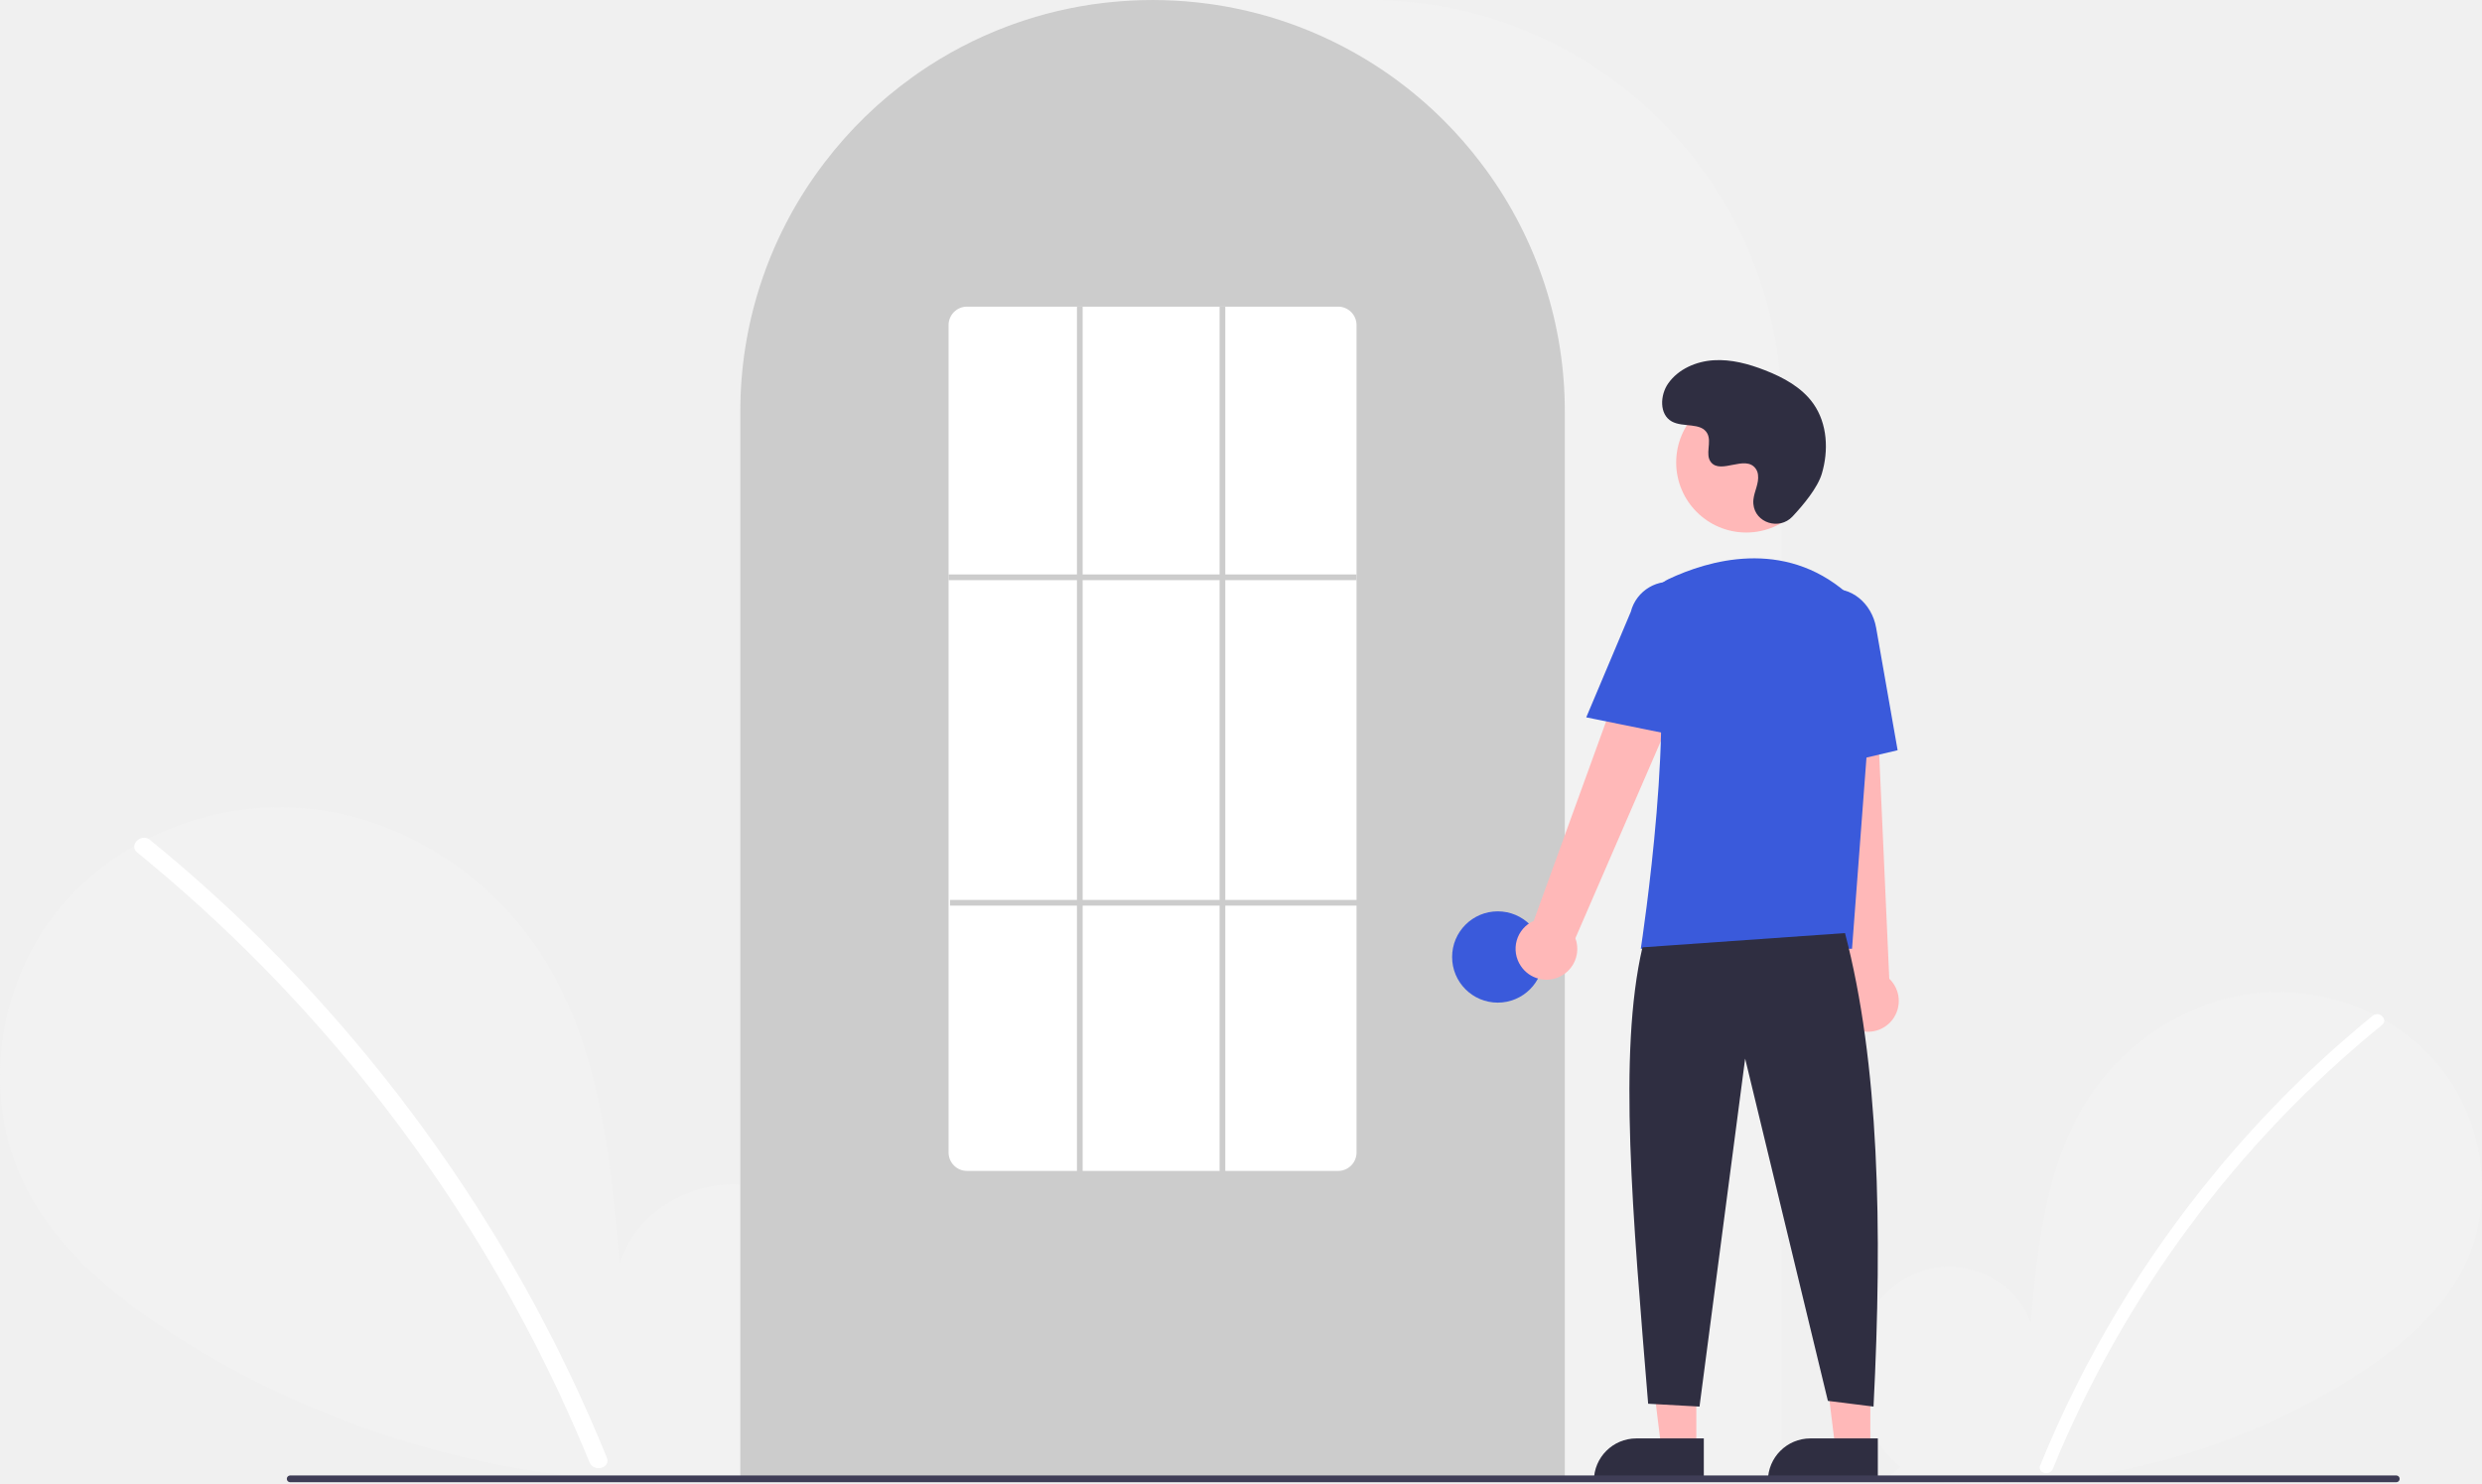
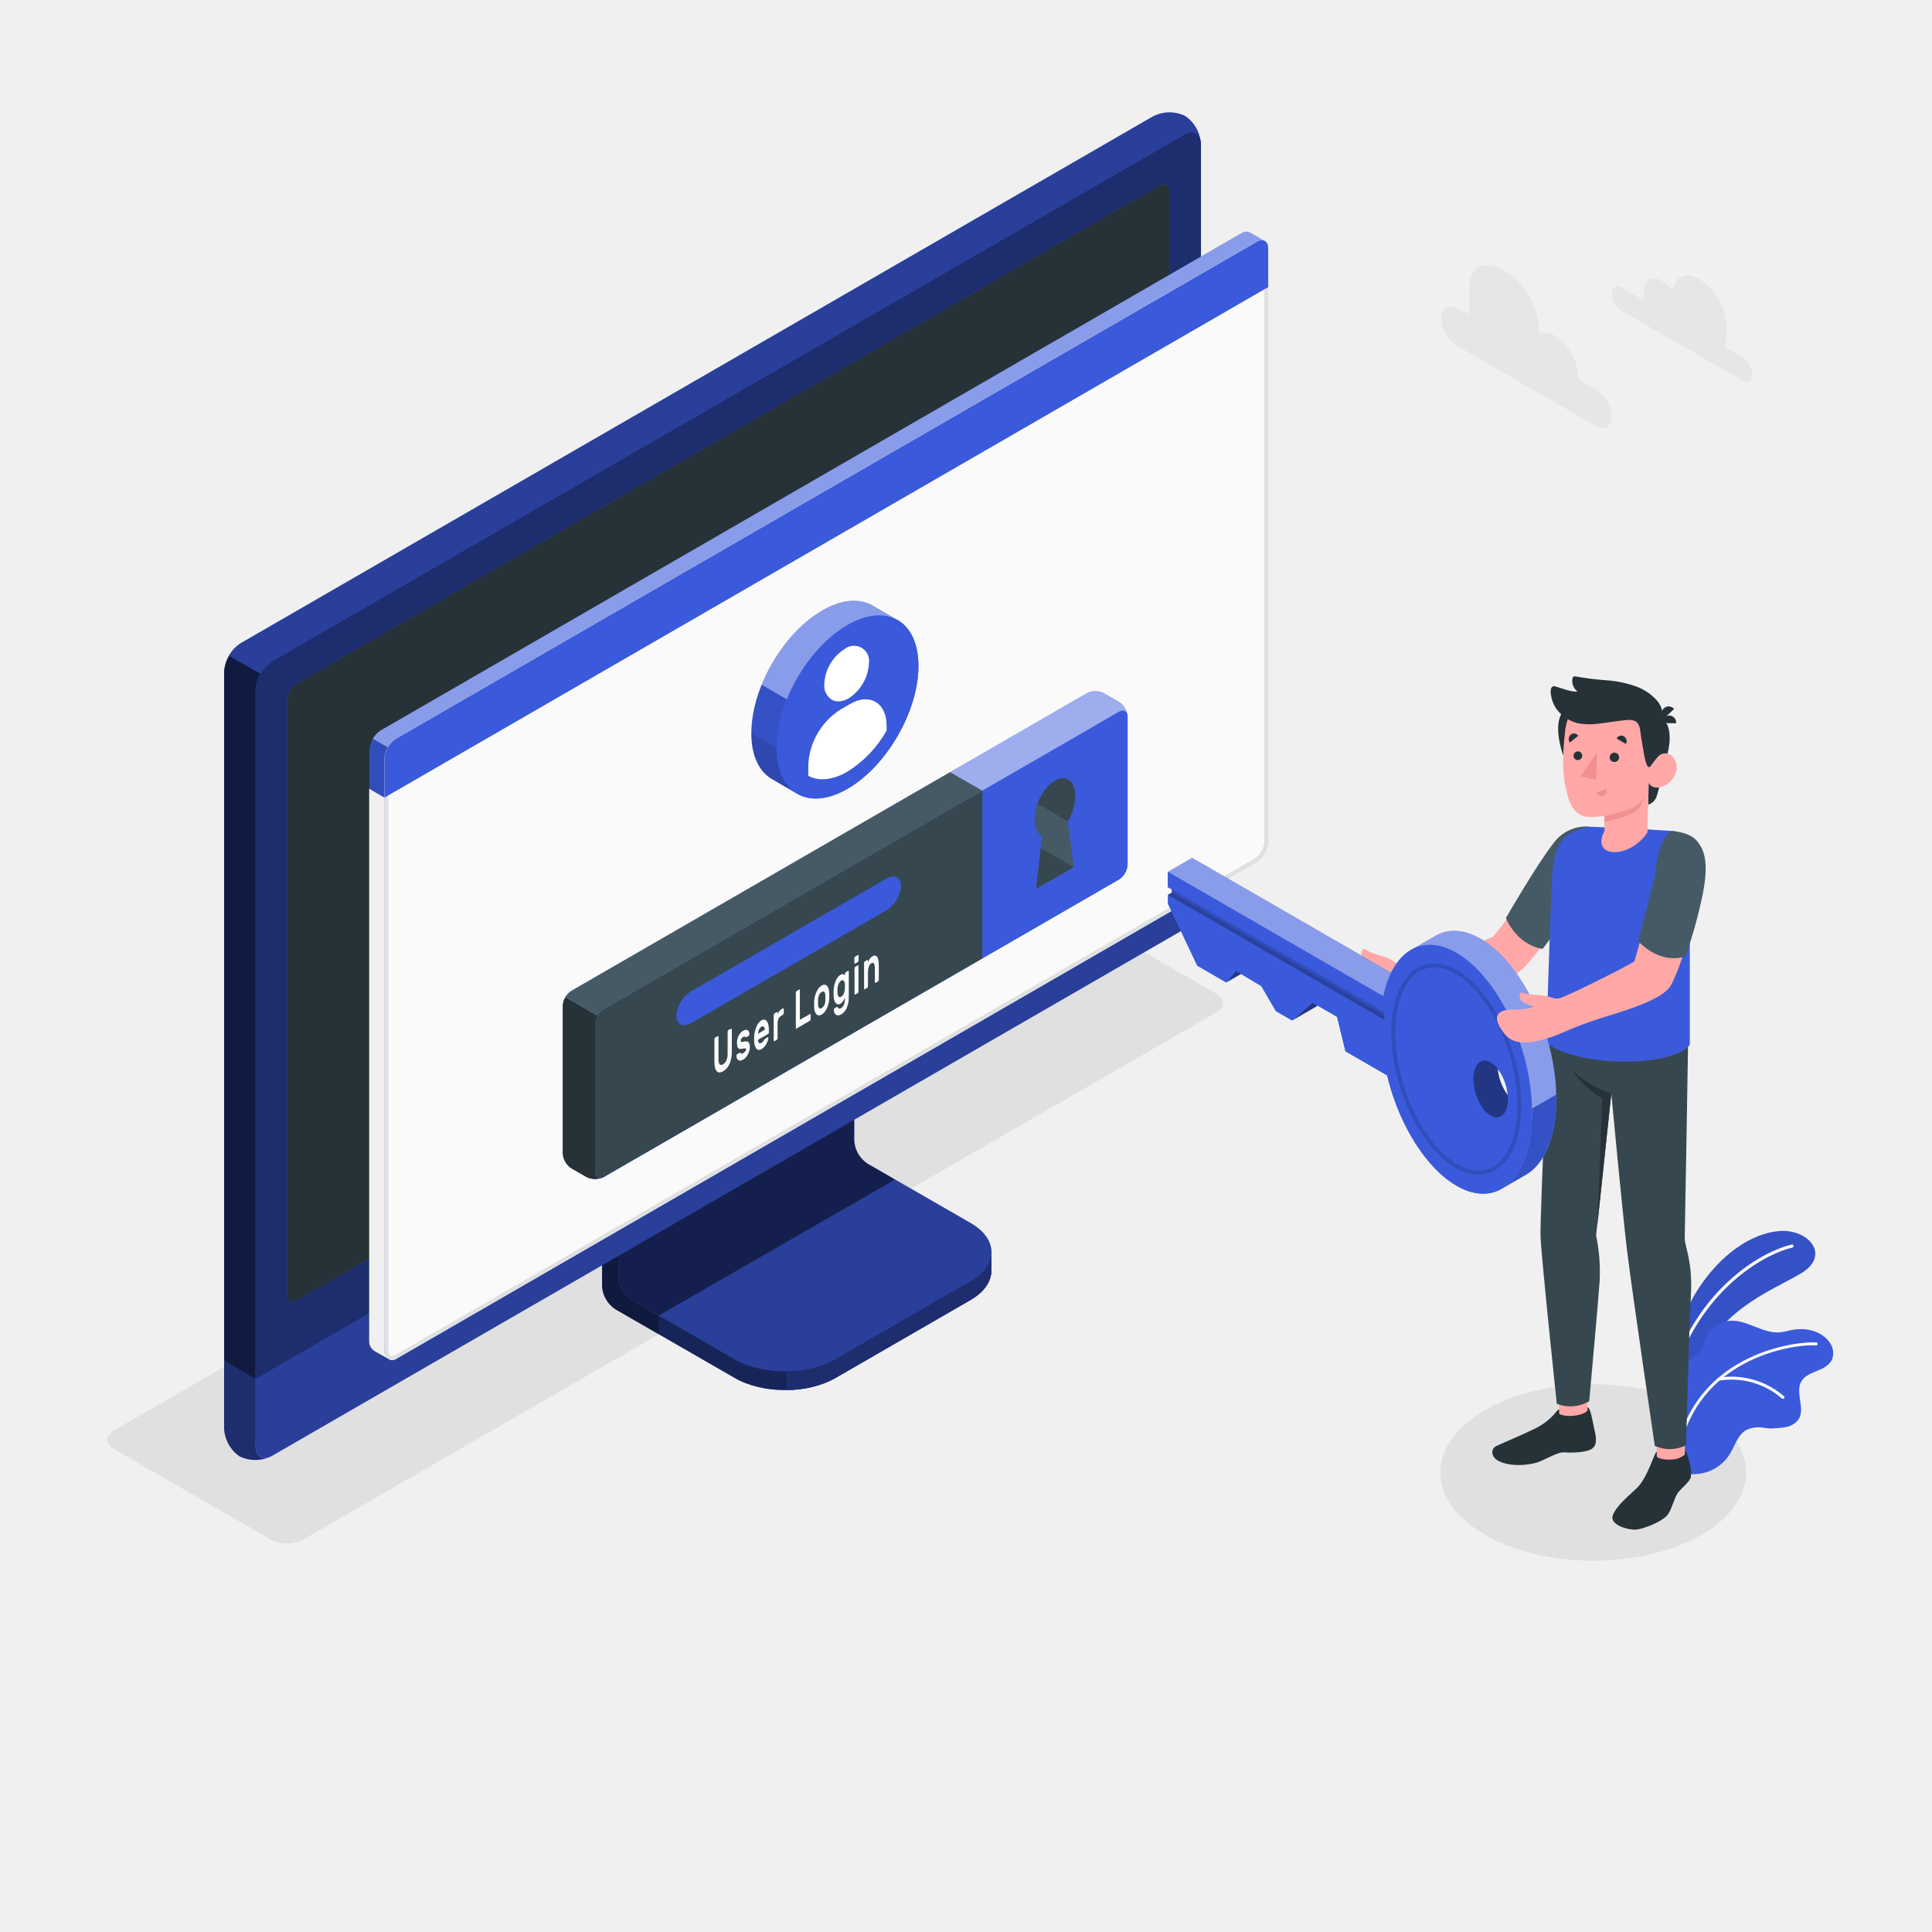
- <svg xmlns="http://www.w3.org/2000/svg" data-name="Layer 1" width="870" height="520.139" viewBox="0 0 870 520.139">
-   <path d="M831.092,704.187c-11.138-9.412-17.904-24.28-16.13-38.754s12.764-27.78,27.018-30.854,30.504,5.435,34.834,19.359c2.383-26.846,5.129-54.818,19.402-77.68,12.924-20.701,35.309-35.514,59.569-38.164s49.803,7.359,64.933,26.507,18.835,46.985,8.238,68.969c-7.806,16.195-22.188,28.247-37.257,38.052a240.452,240.452,0,0,1-164.454,35.977Z" transform="translate(-165 -189.9307)" fill="#f2f2f2" />
-   <path d="M996.728,546.01a393.414,393.414,0,0,0-54.826,54.442,394.561,394.561,0,0,0-61.752,103.194c-1.112,2.725,3.313,3.911,4.412,1.216A392.342,392.342,0,0,1,999.963,549.245c2.284-1.86-.97-5.08-3.236-3.236Z" transform="translate(-165 -189.9307)" fill="#fff" />
-   <path d="M445.067,701.63c15.299-12.927,24.591-33.348,22.154-53.228s-17.531-38.156-37.11-42.377-41.897,7.464-47.844,26.59c-3.273-36.873-7.044-75.292-26.648-106.693-17.751-28.433-48.497-48.778-81.818-52.418s-68.404,10.107-89.185,36.407-25.869,64.535-11.315,94.729c10.722,22.243,30.475,38.797,51.172,52.264,66.03,42.965,147.939,60.884,225.877,49.415" transform="translate(-165 -189.9307)" fill="#f2f2f2" />
-   <path d="M217.567,484.373a540.355,540.355,0,0,1,75.304,74.777A548.076,548.076,0,0,1,352.257,647.04a545.835,545.835,0,0,1,25.43,53.846c1.527,3.743-4.55,5.372-6.06,1.671a536.36,536.36,0,0,0-49.009-92.727A539.734,539.734,0,0,0,256.889,528.632a538.441,538.441,0,0,0-43.766-39.815c-3.138-2.555,1.332-6.978,4.444-4.444Z" transform="translate(-165 -189.9307)" fill="#fff" />
-   <path d="M789.5,708.931h-365v-374.5c0-79.678,64.822-144.5,144.5-144.5h76c79.677,0,144.5,64.822,144.5,144.5Z" transform="translate(-165 -189.9307)" fill="#f2f2f2" />
-   <path d="M713.5,708.931h-289v-374.5a143.382,143.382,0,0,1,27.596-84.944c.664-.905,1.326-1.798,2.009-2.681a144.466,144.466,0,0,1,30.754-29.851c.66-.48,1.322-.952,1.994-1.423a144.16,144.16,0,0,1,31.472-16.459c.661-.25,1.334-.501,2.007-.742a144.02,144.02,0,0,1,31.108-7.336c.658-.09,1.333-.16,2.008-.23a146.288,146.288,0,0,1,31.105,0c.673.07,1.349.141,2.014.231a143.995,143.995,0,0,1,31.1,7.335c.673.241,1.346.492,2.009.743a143.799,143.799,0,0,1,31.106,16.216c.672.461,1.344.933,2.006,1.405a145.987,145.987,0,0,1,18.384,15.564,144.305,144.305,0,0,1,12.724,14.551c.681.88,1.343,1.773,2.005,2.677A143.382,143.382,0,0,1,713.5,334.431Z" transform="translate(-165 -189.9307)" fill="#ccc" />
-   <circle cx="525" cy="335.5" r="16" fill="#3a5adb" />
-   <polygon points="594.599 507.783 582.339 507.783 576.506 460.495 594.601 460.496 594.599 507.783" fill="#ffb8b8" />
-   <path d="M573.582,504.28h23.644a0,0,0,0,1,0,0v14.887a0,0,0,0,1,0,0H558.695a0,0,0,0,1,0,0v0a14.887,14.887,0,0,1,14.887-14.887Z" fill="#2f2e41" />
-   <polygon points="655.599 507.783 643.339 507.783 637.506 460.495 655.601 460.496 655.599 507.783" fill="#ffb8b8" />
-   <path d="M634.582,504.28h23.644a0,0,0,0,1,0,0v14.887a0,0,0,0,1,0,0H619.695a0,0,0,0,1,0,0v0a14.887,14.887,0,0,1,14.887-14.887Z" fill="#2f2e41" />
-   <path d="M698.098,528.6a10.743,10.743,0,0,1,4.511-15.843l41.676-114.867L764.791,409.082,717.206,518.853a10.801,10.801,0,0,1-19.109,9.748Z" transform="translate(-165 -189.9307)" fill="#ffb8b8" />
-   <path d="M814.336,550.184a10.743,10.743,0,0,1-2.893-16.217L798.533,412.458l23.338,1.066L827.236,533.045a10.801,10.801,0,0,1-12.9,17.139Z" transform="translate(-165 -189.9307)" fill="#ffb8b8" />
-   <circle cx="612.106" cy="162.123" r="24.561" fill="#ffb8b8" />
-   <path d="M814.18,522.549H740.133l.089-.576c.133-.861,13.197-86.439,3.562-114.436a11.813,11.813,0,0,1,6.069-14.584h0c13.772-6.485,40.208-14.471,62.52,4.909a28.234,28.234,0,0,1,9.459,23.396Z" transform="translate(-165 -189.9307)" fill="#3a5adb" />
-   <path d="M754.354,448.181,721.018,441.418l15.626-37.03a13.997,13.997,0,0,1,27.106,6.998Z" transform="translate(-165 -189.9307)" fill="#3a5adb" />
-   <path d="M797.05,460.739l-2.004-45.941c-1.52-8.636,3.424-16.8,11.027-18.135,7.605-1.33,15.032,4.66,16.558,13.36l7.533,42.928Z" transform="translate(-165 -189.9307)" fill="#3a5adb" />
-   <path d="M811.716,517.049c11.915,45.377,13.214,103.069,10,166l-16-2-29-120-16,122-18-1c-5.377-66.03-10.613-122.715-2-160Z" transform="translate(-165 -189.9307)" fill="#2f2e41" />
-   <path d="M793.289,371.035c-4.582,4.881-13.091,2.261-13.688-4.407a8.055,8.055,0,0,1,.01-1.556c.308-2.954,2.015-5.635,1.606-8.754a4.59,4.59,0,0,0-.84-2.149c-3.651-4.889-12.222,2.187-15.668-2.239-2.113-2.714.371-6.987-1.251-10.021-2.14-4.004-8.479-2.029-12.454-4.221-4.423-2.439-4.158-9.225-1.247-13.353,3.551-5.034,9.776-7.72,15.923-8.107s12.253,1.275,17.992,3.511c6.521,2.541,12.988,6.054,17.001,11.788,4.88,6.973,5.35,16.348,2.909,24.502C802.098,360.99,797.031,367.049,793.289,371.035Z" transform="translate(-165 -189.9307)" fill="#2f2e41" />
-   <path d="M1004.982,709.574h-738.294a1.191,1.191,0,0,1,0-2.381h738.294a1.191,1.191,0,0,1,0,2.381Z" transform="translate(-165 -189.9307)" fill="#3f3d56" />
-   <path d="M634,600.431H504a6.465,6.465,0,0,1-6.5-6.415V303.846a6.465,6.465,0,0,1,6.5-6.415H634a6.465,6.465,0,0,1,6.5,6.415V594.015A6.465,6.465,0,0,1,634,600.431Z" transform="translate(-165 -189.9307)" fill="#fff" />
-   <rect x="332.5" y="201.39" width="143" height="2" fill="#ccc" />
-   <rect x="333" y="315.5" width="143" height="2" fill="#ccc" />
-   <rect x="377.5" y="107.5" width="2" height="304" fill="#ccc" />
-   <rect x="427.5" y="107.5" width="2" height="304" fill="#ccc" />
+ <svg xmlns="http://www.w3.org/2000/svg" viewBox="0 0 500 500">
+   <g id="freepik--Floor--inject-2">
+     <ellipse id="freepik--floor--inject-2" cx="249.05" cy="350.02" rx="235.61" ry="136.03" style="fill:#f0f0f0" />
+   </g>
+   <g id="freepik--Shadow--inject-2">
+     <path id="freepik--shadow--inject-2" d="M384.36,397.22c-15.45-8.92-15.45-23.38,0-32.3s40.5-8.92,55.95,0,15.45,23.38,0,32.3S399.81,406.14,384.36,397.22Z" style="fill:#e0e0e0" />
+     <path id="freepik--shadow--inject-2" d="M70.12,398.46,29.48,375c-2.29-1.32-2.29-3.47,0-4.79L265.87,233.73a9.17,9.17,0,0,1,8.29,0l40.65,23.46c2.29,1.32,2.29,3.47,0,4.79L78.42,398.46A9.19,9.19,0,0,1,70.12,398.46Z" style="fill:#e0e0e0" />
+   </g>
+   <g id="freepik--Device--inject-2">
+     <g id="freepik--device--inject-2">
+       <path d="M216.2,356.64l34.94-20.2c3.6-2.08,5.4-4.8,5.4-7.53s0-4.86,0-4.86l-36.24-20.44a7.64,7.64,0,0,1-3.48-6V254.52l-61,35.26v43.07a7.7,7.7,0,0,0,3.48,6l30.84,17.76C197.32,360.8,209,360.8,216.2,356.64Z" style="fill:#3A5ADB" />
+       <g style="opacity:0.6">
+         <path d="M216.2,356.64l34.94-20.2c3.6-2.08,5.4-4.8,5.4-7.53s0-4.86,0-4.86l-36.24-20.44a7.64,7.64,0,0,1-3.48-6V254.52l-61,35.26v43.07a7.7,7.7,0,0,0,3.48,6l30.84,17.76C197.32,360.8,209,360.8,216.2,356.64Z" />
+       </g>
+       <path d="M170.45,340.48v4.84l-11.18-6.45a7.67,7.67,0,0,1-3.47-6V289.78l11.62-6.71c.24,2.95.5,6,.75,9L160,296.77v33.65a7.63,7.63,0,0,0,3.48,6Z" style="opacity:0.3" />
+       <path d="M160,330.43a7.68,7.68,0,0,0,3.48,6l26.62,15.34c7.2,4.15,18.88,4.16,26.09,0l35-20.2c7.21-4.16,7.21-10.9,0-15.06l-26.64-15.34a7.69,7.69,0,0,1-3.47-6V261.51l-61,35.26Z" style="fill:#3A5ADB" />
+       <path d="M160,330.43a7.68,7.68,0,0,0,3.48,6l26.62,15.34c7.2,4.15,18.88,4.16,26.09,0l35-20.2c7.21-4.16,7.21-10.9,0-15.06l-26.64-15.34a7.69,7.69,0,0,1-3.47-6V261.51l-61,35.26Z" style="opacity:0.3" />
+       <path d="M231.6,305.28h0l-7.09-4.09a7.69,7.69,0,0,1-3.47-6V261.51l-61,35.26v33.66a7.68,7.68,0,0,0,3.48,6l7,4Z" style="opacity:0.5" />
+       <path d="M256.55,324.06v4.86c0,2.73-1.81,5.44-5.4,7.53l-35,20.19a26.23,26.23,0,0,1-12.45,3.09v-4.84a26.23,26.23,0,0,0,12.45-3.09l35-20.21C254.74,329.52,256.55,326.79,256.55,324.06Z" style="fill:#3A5ADB" />
+       <path d="M256.55,324.06v4.86c0,2.73-1.81,5.44-5.4,7.53l-35,20.19a26.23,26.23,0,0,1-12.45,3.09v-4.84a26.23,26.23,0,0,0,12.45-3.09l35-20.21C254.74,329.52,256.55,326.79,256.55,324.06Z" style="opacity:0.5" />
+       <path d="M62,372.26a9.35,9.35,0,0,0,8.43-.15l236-136.25a9.62,9.62,0,0,0,4.35-7.53V37.41A9.32,9.32,0,0,0,306.72,30a9.3,9.3,0,0,0-8.42.16L62.3,166.45A9.58,9.58,0,0,0,58,174V364.89A9.32,9.32,0,0,0,62,372.26Z" style="fill:#3A5ADB" />
+       <path d="M70.46,372.1l236-136.25a9.59,9.59,0,0,0,4.35-7.53V37.41c0-2.77-1.95-3.9-4.35-2.51l-236,136.25a9.61,9.61,0,0,0-4.35,7.53V369.59C66.11,372.36,68.06,373.49,70.46,372.1Z" style="fill:#3A5ADB" />
+       <path d="M70.46,372.1l236-136.25a9.59,9.59,0,0,0,4.35-7.53V37.41c0-2.77-1.95-3.9-4.35-2.51l-236,136.25a9.61,9.61,0,0,0-4.35,7.53V369.59C66.11,372.36,68.06,373.49,70.46,372.1Z" style="opacity:0.5" />
+       <path d="M69.82,377.06A9.34,9.34,0,0,1,62,376.9,9.32,9.32,0,0,1,58,369.51V352.13l8.15,4.72v17.38C66.1,376.76,67.71,377.91,69.82,377.06Z" style="fill:#3A5ADB" />
+       <path d="M69.82,377.06A9.34,9.34,0,0,1,62,376.9,9.32,9.32,0,0,1,58,369.51V352.13l8.15,4.72v17.38C66.1,376.76,67.71,377.91,69.82,377.06Z" style="opacity:0.5" />
+       <path d="M66.1,356.85v17.38c0,2.77,2,3.89,4.35,2.51l236-136.25A9.62,9.62,0,0,0,310.8,233V215.54Z" style="fill:#3A5ADB" />
+       <path d="M66.11,356.81v17.42c0,2.77,2,3.89,4.35,2.51l236-136.25A9.62,9.62,0,0,0,310.8,233V215.54Z" style="opacity:0.3" />
+       <path d="M74.26,335V181.39a5.75,5.75,0,0,1,2.6-4.52L300,48c1.44-.83,2.61-.16,2.61,1.5V203.19a5.76,5.76,0,0,1-2.61,4.52L76.87,336.55C75.43,337.38,74.26,336.7,74.26,335Z" style="fill:#3A5ADB" />
+       <path d="M74.26,335V181.39a5.75,5.75,0,0,1,2.6-4.52L300,48c1.44-.83,2.61-.16,2.61,1.5V203.19a5.76,5.76,0,0,1-2.61,4.52L76.87,336.55C75.43,337.38,74.26,336.7,74.26,335Z" style="fill:#263238" />
+       <path d="M188.45,291.73a9,9,0,0,0-4.08,7.06c0,2.6,1.83,3.66,4.08,2.36a9,9,0,0,0,4.08-7.07C192.53,291.48,190.7,290.43,188.45,291.73Z" style="fill:#3A5ADB" />
+       <path d="M67.39,174.38a9.25,9.25,0,0,0-1.29,4.29V356.85L58,352.13V174a8.9,8.9,0,0,1,1.28-4.3Z" style="opacity:0.7" />
+       <path d="M310.76,36.69c-.31-2.24-2.12-3-4.31-1.79l-236,136.25a8.94,8.94,0,0,0-3.07,3.23l-8.16-4.71a9,9,0,0,1,3.08-3.23L298.3,30.2a9.32,9.32,0,0,1,8.43-.16A9.37,9.37,0,0,1,310.76,36.69Z" style="opacity:0.3" />
+     </g>
+   </g>
+   <g id="freepik--Window--inject-2">
+     <g id="freepik--window--inject-2">
+       <g id="freepik--window--inject-2">
+         <g id="freepik--window--inject-2">
+           <path d="M323.49,60.19a2.16,2.16,0,0,0-2.22.17L98.59,189a6.71,6.71,0,0,0-3,5.27V346.94a3,3,0,0,0,1.29,2.65c.49.27,3.11,1.79,3.89,2.21a1.75,1.75,0,0,0,1.76-.1L325.16,223.06a6.71,6.71,0,0,0,3-5.27V64.33a2.1,2.1,0,0,0-.94-2C326.72,62,324.05,60.52,323.49,60.19Z" style="fill:#3A5ADB" />
+           <path d="M102.48,191.16,325.17,62.57c1.68-1,3-.18,3,1.76V217.79a6.71,6.71,0,0,1-3,5.27L102.48,351.7c-1.68,1-3-.61-3-2.55V196.43A6.73,6.73,0,0,1,102.48,191.16Z" style="fill:#fafafa" />
+           <path d="M326.53,63.15h0c.59,0,.68.74.68,1.18V217.79a5.68,5.68,0,0,1-2.55,4.4L102,350.83a1,1,0,0,1-.5.16c-.56,0-1-.86-1-1.84V196.43A5.74,5.74,0,0,1,103,192L325.67,63.43a1.77,1.77,0,0,1,.86-.28m0-1a2.8,2.8,0,0,0-1.36.42L102.48,191.16a6.73,6.73,0,0,0-3,5.27V349.15c0,1.54.86,2.84,2,2.84a2,2,0,0,0,1-.29L325.16,223.06a6.71,6.71,0,0,0,3-5.27V64.33c0-1.38-.68-2.18-1.68-2.18Z" style="fill:#e0e0e0" />
+           <path d="M96.82,349.59c.33.17,2.7,1.52,3.74,2.12a3.11,3.11,0,0,1-1.12-2.56V206.4l-3.9-2.28V346.94A3,3,0,0,0,96.82,349.59Z" style="fill:#f0f0f0" />
+           <path d="M328.21,64.3c0-1.92-1.37-2.7-3-1.73L102.48,191.16a6.73,6.73,0,0,0-3,5.27v10L328.21,74.3Z" style="fill:#3A5ADB" />
+           <g style="opacity:0.4">
+             <path d="M325.17,62.57,102.48,191.15a6.25,6.25,0,0,0-2.14,2.27l-3.87-2.25A6,6,0,0,1,98.59,189L321.27,60.36a2.16,2.16,0,0,1,2.22-.18c.54.34,3.07,1.77,3.72,2.12A2.2,2.2,0,0,0,325.17,62.57Z" style="fill:#fff" />
+           </g>
+           <path d="M95.54,204.13v-9.91a6.25,6.25,0,0,1,.93-3.05l3.88,2.24a6.08,6.08,0,0,0-.91,3v10Z" style="opacity:0.15" />
+         </g>
+       </g>
+       <path d="M281.25,179.42l-133.37,77a4.91,4.91,0,0,0-2.23,3.85v38.24a4.91,4.91,0,0,0,2.23,3.85l3.89,2.24a4.94,4.94,0,0,0,4.46,0l133.35-77a4.93,4.93,0,0,0,2.23-3.86l0-38.25a4.91,4.91,0,0,0-2.23-3.85l-3.9-2.24A4.91,4.91,0,0,0,281.25,179.42Z" style="fill:#3A5ADB" />
+       <path d="M291.81,185.15c-.16-1.15-1.09-1.57-2.21-.92l-133.37,77a4.49,4.49,0,0,0-1.57,1.66l-8.35-4.82a4.57,4.57,0,0,1,1.56-1.64l133.38-77a4.91,4.91,0,0,1,4.45,0l3.9,2.24A5,5,0,0,1,291.81,185.15Z" style="fill:#fff;opacity:0.5" />
+       <path d="M155.85,304.79a5,5,0,0,1-4.07-.18l-3.9-2.24a4.93,4.93,0,0,1-2.23-3.85V260.28a4.63,4.63,0,0,1,.66-2.21l8.35,4.82a4.48,4.48,0,0,0-.66,2.19v38.25C154,304.6,154.8,305.19,155.85,304.79Z" style="fill:#263238" />
+       <path d="M156.23,261.23l133.37-77c1.23-.71,2.23-.14,2.23,1.28l0,38.25a4.93,4.93,0,0,1-2.23,3.86l-133.35,77c-1.23.71-2.23.13-2.23-1.29V265.09A4.93,4.93,0,0,1,156.23,261.23Z" style="fill:#3A5ADB" />
+       <path d="M245.89,199.84l-98,56.59a4.57,4.57,0,0,0-1.56,1.64l8.35,4.82a4.49,4.49,0,0,1,1.57-1.66l98-56.58Z" style="fill:#455a64" />
+       <path d="M254.23,204.65l-98,56.58a4.93,4.93,0,0,0-2.23,3.86v38.23c0,1.42,1,2,2.23,1.29l98-56.58Z" style="fill:#37474f" />
+       <path d="M178.83,256.57l50.57-29.19c2.09-1.21,3.79-.35,3.79,1.92a8.13,8.13,0,0,1-3.8,6.3l-50.56,29.2c-2.09,1.21-3.8.35-3.8-1.92A8.16,8.16,0,0,1,178.83,256.57Z" style="fill:#3A5ADB" />
+       <path d="M189.19,266.24a.1.1,0,0,1,.15,0,.37.37,0,0,1,.06.23v5.69a9.54,9.54,0,0,1-.14,1.64,6.35,6.35,0,0,1-.42,1.44,5.11,5.11,0,0,1-.7,1.18,3.67,3.67,0,0,1-1,.83,1.85,1.85,0,0,1-1,.3,1,1,0,0,1-.7-.37,2.25,2.25,0,0,1-.42-1,6.91,6.91,0,0,1-.13-1.47v-5.7a.72.72,0,0,1,.06-.29.36.36,0,0,1,.15-.2l.63-.37a.11.11,0,0,1,.15,0,.35.35,0,0,1,.06.23v5.62a3.79,3.79,0,0,0,.09.92,1,1,0,0,0,.24.52.45.45,0,0,0,.37.16,1,1,0,0,0,.48-.16,2.16,2.16,0,0,0,.48-.39,2.37,2.37,0,0,0,.38-.6,3.77,3.77,0,0,0,.25-.8,5.28,5.28,0,0,0,.08-1v-5.63a.73.73,0,0,1,.07-.29.36.36,0,0,1,.15-.2Z" style="fill:#fafafa" />
+       <path d="M193.11,271.62a.36.36,0,0,0-.05-.21.22.22,0,0,0-.19-.07,1.37,1.37,0,0,0-.37,0l-.58.11a1.18,1.18,0,0,1-.57,0,.69.69,0,0,1-.36-.27,1.43,1.43,0,0,1-.19-.53,4.52,4.52,0,0,1,0-1.62,4.49,4.49,0,0,1,.32-.89,4.32,4.32,0,0,1,.5-.8,2.51,2.51,0,0,1,.68-.59,1.73,1.73,0,0,1,.69-.24.84.84,0,0,1,.51.11.83.83,0,0,1,.33.38,1.59,1.59,0,0,1,.13.59.49.49,0,0,1-.06.29.36.36,0,0,1-.15.2l-.6.35a.18.18,0,0,1-.18,0l-.13-.1a.33.33,0,0,0-.18-.07.82.82,0,0,0-.36.13,1.54,1.54,0,0,0-.41.36.87.87,0,0,0-.18.55.63.63,0,0,0,0,.23.23.23,0,0,0,.17.1,1,1,0,0,0,.33,0l.56-.1c.47-.09.79,0,1,.26a2.1,2.1,0,0,1,.29,1.23,3.51,3.51,0,0,1-.12.88,4.27,4.27,0,0,1-.34.9,3.8,3.8,0,0,1-.55.82,2.83,2.83,0,0,1-.73.61,1.63,1.63,0,0,1-.73.25.9.9,0,0,1-.53-.15.92.92,0,0,1-.34-.43,1.5,1.5,0,0,1-.12-.6.54.54,0,0,1,.06-.3.36.36,0,0,1,.15-.2l.6-.35c.08,0,.14-.05.18,0l.13.14a.3.3,0,0,0,.21.1.64.64,0,0,0,.39-.13,1.87,1.87,0,0,0,.48-.39,1.24,1.24,0,0,0,.17-.27A.6.6,0,0,0,193.11,271.62Z" style="fill:#fafafa" />
+       <path d="M195.15,268.91a8.93,8.93,0,0,1,.13-1.55,7.46,7.46,0,0,1,.39-1.41,4.8,4.8,0,0,1,.6-1.15,2.57,2.57,0,0,1,.8-.75,1.09,1.09,0,0,1,.79-.17,1,1,0,0,1,.6.41,2.5,2.5,0,0,1,.39.9,5.58,5.58,0,0,1,.14,1.28v.62a.6.6,0,0,1-.07.3.36.36,0,0,1-.15.2l-2.6,1.51a1.56,1.56,0,0,0,.07.52.65.65,0,0,0,.2.29.42.42,0,0,0,.29.09.82.82,0,0,0,.34-.12,1.45,1.45,0,0,0,.4-.32,1.83,1.83,0,0,0,.26-.38,2.65,2.65,0,0,1,.14-.23.64.64,0,0,1,.15-.13l.62-.36a.12.12,0,0,1,.15,0,.28.28,0,0,1,.06.23,1.93,1.93,0,0,1-.12.57,4.34,4.34,0,0,1-.34.8,4.59,4.59,0,0,1-.56.82,3,3,0,0,1-.76.65,1.21,1.21,0,0,1-.8.19,1,1,0,0,1-.6-.42,2.65,2.65,0,0,1-.39-1A6.8,6.8,0,0,1,195.15,268.91Zm1.92-3.19a1.17,1.17,0,0,0-.39.34,1.92,1.92,0,0,0-.27.46,3.39,3.39,0,0,0-.17.51,3.27,3.27,0,0,0-.07.48l1.76-1a2.9,2.9,0,0,0-.06-.41.66.66,0,0,0-.14-.33.38.38,0,0,0-.26-.16A.6.6,0,0,0,197.07,265.72Z" style="fill:#fafafa" />
+       <path d="M202.13,262.93a1.61,1.61,0,0,0-.68.76,3.44,3.44,0,0,0-.21,1.32v3.61a.73.73,0,0,1-.06.3.36.36,0,0,1-.15.2l-.59.34a.1.1,0,0,1-.15,0,.37.37,0,0,1-.06-.23v-6.47a.8.8,0,0,1,.06-.3.41.41,0,0,1,.15-.2l.59-.34a.11.11,0,0,1,.15,0,.32.32,0,0,1,.06.22v.32a4.12,4.12,0,0,1,.44-.76,1.82,1.82,0,0,1,.6-.53l.36-.21a.1.1,0,0,1,.14,0,.37.37,0,0,1,.07.23v.91a.73.73,0,0,1-.07.3.41.41,0,0,1-.14.2Z" style="fill:#fafafa" />
+       <path d="M209.59,262.45a.1.1,0,0,1,.15,0,.37.37,0,0,1,.06.23v1a.8.8,0,0,1-.06.3.52.52,0,0,1-.15.19l-3.42,2a.11.11,0,0,1-.15,0,.34.34,0,0,1-.06-.22v-9a.8.8,0,0,1,.06-.3.38.38,0,0,1,.15-.19l.63-.37a.11.11,0,0,1,.15,0,.34.34,0,0,1,.06.22v7.61Z" style="fill:#fafafa" />
+       <path d="M212.66,255.05a1.2,1.2,0,0,1,.77-.21.92.92,0,0,1,.61.3,1.92,1.92,0,0,1,.4.74,4.28,4.28,0,0,1,.18,1.09c0,.08,0,.19,0,.32v.77c0,.12,0,.23,0,.32a7,7,0,0,1-.18,1.29,6.26,6.26,0,0,1-.4,1.2,4.46,4.46,0,0,1-.61,1,2.76,2.76,0,0,1-.77.69,1.31,1.31,0,0,1-.78.21.91.91,0,0,1-.6-.3,1.7,1.7,0,0,1-.4-.73,4.28,4.28,0,0,1-.18-1.09c0-.08,0-.18,0-.31v-.77c0-.13,0-.24,0-.32a6.35,6.35,0,0,1,.17-1.3,6.62,6.62,0,0,1,.41-1.21,4.83,4.83,0,0,1,.6-1A2.66,2.66,0,0,1,212.66,255.05Zm.94,2.58a2,2,0,0,0-.11-.65.62.62,0,0,0-.22-.32.43.43,0,0,0-.29-.07.87.87,0,0,0-.32.13,1.41,1.41,0,0,0-.32.24,1.79,1.79,0,0,0-.29.4,2.19,2.19,0,0,0-.22.58,4,4,0,0,0-.12.78c0,.08,0,.17,0,.28v.71c0,.11,0,.2,0,.26a2.36,2.36,0,0,0,.12.65.61.61,0,0,0,.22.32.37.37,0,0,0,.29.06.9.9,0,0,0,.32-.12,1.67,1.67,0,0,0,.32-.24,2.17,2.17,0,0,0,.29-.4,2.6,2.6,0,0,0,.22-.58,3.57,3.57,0,0,0,.11-.78,2.18,2.18,0,0,0,0-.28v-.7A2.1,2.1,0,0,0,213.6,257.63Z" style="fill:#fafafa" />
+       <path d="M217.68,260.9a1.42,1.42,0,0,0,.34-.29,2.45,2.45,0,0,0,.31-.46,3.08,3.08,0,0,0,.23-.63,3,3,0,0,0,.09-.75v-.51c0,.1-.1.22-.17.36a3,3,0,0,1-.24.42,4,4,0,0,1-.34.4,1.76,1.76,0,0,1-.43.33.92.92,0,0,1-.71.14,1,1,0,0,1-.54-.41,2.72,2.72,0,0,1-.35-.84,5.75,5.75,0,0,1-.14-1.15c0-.13,0-.29,0-.48s0-.35,0-.49a8.45,8.45,0,0,1,.14-1.31,7.89,7.89,0,0,1,.35-1.25,5,5,0,0,1,.54-1,2.28,2.28,0,0,1,.71-.68,1.41,1.41,0,0,1,.43-.17.93.93,0,0,1,.34,0,.62.62,0,0,1,.24.13.91.91,0,0,1,.17.17v-.32a.8.8,0,0,1,.06-.3.38.38,0,0,1,.15-.19l.59-.35a.11.11,0,0,1,.15,0,.37.37,0,0,1,.07.23V258a6.86,6.86,0,0,1-.53,2.84,3.63,3.63,0,0,1-1.46,1.7,1.54,1.54,0,0,1-.74.23,1,1,0,0,1-.59-.15,1.35,1.35,0,0,1-.4-.48,2,2,0,0,1-.16-.72.54.54,0,0,1,.06-.3.36.36,0,0,1,.15-.2l.53-.3a.13.13,0,0,1,.19,0,1,1,0,0,1,.13.17.47.47,0,0,0,.28.22C217.25,261.1,217.43,261,217.68,260.9Zm-.94-4.85q0,.4,0,.78a1.7,1.7,0,0,0,.32,1.12.49.49,0,0,0,.64,0,1.72,1.72,0,0,0,.65-.78,3.62,3.62,0,0,0,.3-1.32c0-.15,0-.33,0-.54s0-.39,0-.52a1.53,1.53,0,0,0-.3-1,.48.48,0,0,0-.65,0,1.73,1.73,0,0,0-.64.77A3.83,3.83,0,0,0,216.74,256.05Z" style="fill:#fafafa" />
+       <path d="M222,247.17a.11.11,0,0,1,.14,0,.32.32,0,0,1,.07.23v1.09a.66.66,0,0,1-.07.3.43.43,0,0,1-.14.19l-.67.39a.1.1,0,0,1-.15,0,.29.29,0,0,1-.07-.22v-1.09a.66.66,0,0,1,.07-.3.38.38,0,0,1,.15-.19Zm.17,9.39a.72.72,0,0,1-.06.29.49.49,0,0,1-.15.2l-.6.34a.09.09,0,0,1-.14,0,.32.32,0,0,1-.07-.23v-6.47a.66.66,0,0,1,.07-.3.47.47,0,0,1,.14-.2l.6-.34a.11.11,0,0,1,.15,0,.34.34,0,0,1,.06.22Z" style="fill:#fafafa" />
+       <path d="M227.43,253.51a.8.8,0,0,1-.06.3.38.38,0,0,1-.15.19l-.6.35a.1.1,0,0,1-.14,0,.32.32,0,0,1-.07-.23v-3.52a2.45,2.45,0,0,0-.22-1.21c-.14-.25-.36-.29-.67-.11a1.64,1.64,0,0,0-.65.87,4.2,4.2,0,0,0-.24,1.47v3.53a.8.8,0,0,1-.06.3.36.36,0,0,1-.15.2l-.59.34a.1.1,0,0,1-.15,0,.32.32,0,0,1-.06-.22v-6.47a.73.73,0,0,1,.06-.3.36.36,0,0,1,.15-.2l.59-.34a.1.1,0,0,1,.15,0,.37.37,0,0,1,.06.23V249a5.15,5.15,0,0,1,.48-.87,1.88,1.88,0,0,1,.65-.61,1.09,1.09,0,0,1,.79-.2.81.81,0,0,1,.52.41,2.54,2.54,0,0,1,.28.87,9,9,0,0,1,.08,1.2Z" style="fill:#fafafa" />
+       <path d="M277.87,224.4,268.16,230l1.51-13.62c-1.17-.62-1.91-2.13-1.91-4.3,0-3.87,2.36-8.36,5.26-10s5.25.1,5.25,4a13.26,13.26,0,0,1-1.9,6.5Z" style="fill:#455a64" />
+       <polygon points="277.88 224.4 269.33 219.47 268.16 230.01 277.88 224.4" style="fill:#37474f" />
+       <path d="M273,202.05a11.45,11.45,0,0,0-4.48,5.95l7.83,4.52h0a13.26,13.26,0,0,0,1.9-6.5C278.27,202.15,275.92,200.38,273,202.05Z" style="fill:#37474f" />
+       <path d="M225.8,156.7c-3.33-1.92-7.92-1.65-13,1.28-10.14,5.86-18.36,20.09-18.36,31.8,0,5.88,2.08,10,5.42,11.9l6.47,3.76c3.32,1.92,7.91,1.64,13-1.29,10.14-5.85,18.36-20.09,18.36-31.8,0-5.85-2.06-10-5.38-11.87" style="fill:#3A5ADB" />
+       <path d="M219.32,161.75c-10.14,5.86-18.36,20.1-18.36,31.8s8.22,16.46,18.36,10.6,18.37-20.09,18.36-31.8S229.45,155.9,219.32,161.75Z" style="fill:#3A5ADB" />
+       <path d="M229.45,187.73v1.34a29.53,29.53,0,0,1-10.13,10.62c-3.95,2.27-7.52,2.52-10.14,1.07V198a18,18,0,0,1,8.26-14.31l2.67-1.54c2.36-1.36,4.66-1.54,6.46-.49S229.45,184.92,229.45,187.73Z" style="fill:#3A5ADB" />
+       <path d="M225.8,156.7l6.5,3.78c-3.32-1.93-7.91-1.66-13,1.27-6.64,3.84-12.46,11.27-15.68,19.23l-6.51-3.77c3.23-8,9-15.39,15.68-19.23C217.89,155.06,222.48,154.78,225.8,156.7Z" style="fill:#fff;opacity:0.4" />
+       <path d="M206.1,205.29l-6.23-3.61c-3.34-1.9-5.42-6-5.42-11.9l6.51,3.78C201,199.26,202.92,203.32,206.1,205.29Z" style="opacity:0.2" />
+       <path d="M197.13,177.21l6.51,3.77A34.11,34.11,0,0,0,201,193.55h0l-6.51-3.78A34.23,34.23,0,0,1,197.13,177.21Z" style="opacity:0.1" />
+       <path d="M217,181.52a3.49,3.49,0,0,1-1.77-.46,4.33,4.33,0,0,1-1.91-4,11.42,11.42,0,0,1,5.24-9.08h0a3.92,3.92,0,0,1,6.32,3.66,11.44,11.44,0,0,1-5.24,9.08A5.29,5.29,0,0,1,217,181.52Z" style="fill:#fff" />
+       <path d="M226.57,181.65c-1.8-1.05-4.1-.87-6.46.49l-2.67,1.54A18,18,0,0,0,209.18,198v2.77c2.62,1.45,6.19,1.2,10.14-1.07a29.53,29.53,0,0,0,10.13-10.62v-1.34C229.45,184.92,228.41,182.71,226.57,181.65Z" style="fill:#fff" />
+     </g>
+   </g>
+   <g id="freepik--Plants--inject-2">
+     <g id="freepik--plants--inject-2">
+       <path d="M432.15,354.65s1.33-11.68,7.14-20.75,13.79-14.72,21.24-15.31,13.47,6.27,5.5,11-22.13,9.51-28.65,27.11Z" style="fill:#3A5ADB" />
+       <path d="M432.15,354.65s1.33-11.68,7.14-20.75,13.79-14.72,21.24-15.31,13.47,6.27,5.5,11-22.13,9.51-28.65,27.11Z" style="opacity:0.1" />
+       <path d="M434.34,351.61l-.08,0a.4.4,0,0,1-.22-.52c7.86-19.35,22.82-27.44,29.64-29a.4.4,0,0,1,.18.78c-6.68,1.54-21.35,9.48-29.08,28.53A.39.39,0,0,1,434.34,351.61Z" style="fill:#fff" />
+       <path d="M474.12,351.84c-.67,1.52-2.33,2.32-3.87,2.94s-3.22,1.29-4.06,2.73c-1.68,2.9,1.08,7-.72,9.81a5.24,5.24,0,0,1-3.56,2.06c-1.15.21-2.32.21-3.48.31a12.82,12.82,0,0,1-1.66-.13,7.57,7.57,0,0,0-4.81.51c-2.31,1.3-3,4.21-4.42,6.46a11,11,0,0,1-7.77,4.88c-1,.13-3,.32-4-.27a1.18,1.18,0,0,1-.22-.14l0,0c-.15-.16-.33-.37-.41-.48a.16.16,0,0,1,0-.07c-.41-1.51.26-3.07.29-4.63v-.28c-.07-1.81-.12-3.61-.16-5.41q-.13-5-.1-10c0-2.16-.24-4.52.68-6.55,1-2.24,3.52-2.29,4.47-4.48.38-.88.58-1.81.95-2.7a7.73,7.73,0,0,1,6.58-4.59c4.39-.22,8.32,3.33,12.71,3,1.13-.09,2.24-.44,3.36-.64,3.55-.67,7.66.34,9.66,3.35A4.61,4.61,0,0,1,474.12,351.84Z" style="fill:#3A5ADB" />
+       <path d="M434.7,373.52h0a.38.38,0,0,1-.26-.46c6.06-22.74,30-26,35.63-25.62a.37.37,0,0,1,.35.4.38.38,0,0,1-.4.34c-5.49-.39-28.93,2.82-34.86,25.08A.38.38,0,0,1,434.7,373.52Z" style="fill:#fff" />
+       <path d="M461.33,362a.35.35,0,0,1-.2-.1,19.9,19.9,0,0,0-16.31-4.59.39.39,0,0,1-.42-.32.38.38,0,0,1,.31-.43,20.71,20.71,0,0,1,17,4.81.37.37,0,0,1,0,.53A.34.34,0,0,1,461.33,362Z" style="fill:#fff" />
+     </g>
+   </g>
+   <g id="freepik--Clouds--inject-2">
+     <g id="freepik--clouds--inject-2">
+       <path d="M377.12,80l3.18,1.22v-7c0-5.56,4.43-6.89,9.24-4.11h0c4.82,2.78,8.72,9.53,8.72,15.09v1a4.65,4.65,0,0,1,4,.62h0a13.86,13.86,0,0,1,6.27,10.87v.46l4.44,2.56a9.14,9.14,0,0,1,4.13,7.15c0,2.64-1.85,3.71-4.13,2.39L377.12,89.54A9.09,9.09,0,0,1,373,82.39C373,79.76,374.83,78.69,377.12,80Z" style="fill:#e6e6e6" />
+       <path d="M419.71,74.46l5.77,3.33a6.47,6.47,0,0,1-.05-.76V75.36c0-3,2.08-4.18,4.66-2.69a9,9,0,0,1,2.78,2.67c.42-3.74,3.36-5.13,6.92-3.08a15.45,15.45,0,0,1,7,12.09v2.5a6.59,6.59,0,0,1-.59,2.9L451,92.51A5.74,5.74,0,0,1,453.56,97c0,1.65-1.16,2.32-2.59,1.5l-31.26-18A5.72,5.72,0,0,1,417.12,76C417.12,74.31,418.28,73.64,419.71,74.46Z" style="fill:#e6e6e6" />
+     </g>
+   </g>
+   <g id="freepik--Character--inject-2">
+     <g id="freepik--character--inject-2">
+       <path d="M397.37,226.23c-4.2,7.1-8.24,13.27-11.08,16.23-5.39,2.5-18.05,6.36-23,7a3.65,3.65,0,0,1-2.48-.58c-1.95-1.28-3.46-1.49-5.51-2.2-1.61-.55-2.29-1.32-2.59-1a1.83,1.83,0,0,0,.17,2.55,13.52,13.52,0,0,0,2.54,1.9,15,15,0,0,1-6.7.12c-4.29-1.13-6.31.93-3.41,5.59,1,1.66,5.12,4.33,13.4,3.61a75,75,0,0,0,8.81-1c7.94-1.7,16.77-3.34,22.2-5a14,14,0,0,0,5.28-3.66c9.13-10.41,12.16-17.83,16.16-24.57l-.34-11C404.34,214,400.88,220.29,397.37,226.23Z" style="fill:#ffa8a7" />
+       <path d="M411.93,214a10.41,10.41,0,0,0-9.9,4.23c-4.44,5.69-12.3,19.35-12.3,19.35s2.57,6.85,9.51,8l11.15-15.06S415.67,220.06,411.93,214Z" style="fill:#455a64" />
+       <rect x="428.77" y="367.54" width="7.27" height="12.96" style="fill:#ffa8a7" />
+       <polygon points="410.84 366.85 403.58 367.11 403.21 353.39 410.84 353.13 410.84 366.85" style="fill:#ffa8a7" />
+       <path d="M437.06,255.35c0,7.22-1.06,65.39-1.06,65.39.16,2.08,2,5.92,1.63,13.91-.55,10.85-1.28,39.37-1.28,39.37a9.24,9.24,0,0,1-8.09.16s-5.9-40-7.2-50.71C419.92,314.08,417,283,417,283l-3.93,36.74a45.23,45.23,0,0,1,.9,12c-.34,5-2.68,30.88-2.68,30.88a9.61,9.61,0,0,1-8.39.67s-4.14-39-4.22-43.58c-.1-5.2,2.42-64.42,2.42-64.42Z" style="fill:#37474f" />
+       <path d="M428.77,376.76v-1.08c-.7.31-2.31,6.73-5.2,9.47-2.29,2.18-5.41,4.69-6.21,7.12s4.35,3.92,6.5,3.53c2.48-.46,6.8-2.29,7.88-4s1.59-4.19,2.47-5.43,2.91-2.62,3.38-4.06a9.62,9.62,0,0,0-.41-4c-.34-1.34-.7-2.81-1.14-2.68v.82a5.64,5.64,0,0,1-3.64,1.28C431.34,377.82,428.76,377.6,428.77,376.76Z" style="fill:#263238" />
+       <path d="M403.5,364.77c-.38,0-.69.57-1.52,1.51a16,16,0,0,1-4.27,3.2c-2.72,1.42-8,3.6-10.41,4.73-1.5.7-1.43,2.58.12,3.65s5.28,1.84,9.76.8c2.44-.57,5.62-2.92,7.64-2.79s5.77.09,7.26-1,.89-3.35.47-5.3c-.46-2.14-1-5.47-1.71-5.32V365c-.87,1.38-5.38,1.94-7.3.93Z" style="fill:#263238" />
+       <path d="M417,283a26.72,26.72,0,0,1-10.12-6.05s2,3.81,7.76,7.36l-1.24,32.81Z" style="fill:#263238" />
+       <path d="M433,215.06s6,1.38,5.57,12.22l-1.25,17.25,0,25.9c-5.34,6.06-29,5.62-37.15-.48,0,0,.92-30.65,1.47-42.45.39-8.38,2.32-12.6,10.56-13.52l10.13.44Z" style="fill:#3A5ADB" />
+       <path d="M425.36,192.54a11,11,0,0,1-10.82,11.26c-6,0-9.52-5.18-10.82-11.26-2.4-11.13,4.84-11.27,10.82-11.27A11.05,11.05,0,0,1,425.36,192.54Z" style="fill:#263238" />
+       <path d="M430.88,197.09s-1.66,8.12-2.33,9.46a3.53,3.53,0,0,1-2,1.71l.12-5.71Z" style="fill:#263238" />
+       <path d="M428.79,185.46s1.19-.3,2.46,1.68c1.08,1.69,1.33,5.49-.37,10l-3.13.38Z" style="fill:#263238" />
+       <path d="M429.94,187.11l3.84.07a1.81,1.81,0,0,0-1.75-2A2.13,2.13,0,0,0,429.94,187.11Z" style="fill:#263238" />
+       <path d="M430.41,186.2l2.84-2.73a1.83,1.83,0,0,0-2.69-.11A2.1,2.1,0,0,0,430.41,186.2Z" style="fill:#263238" />
+       <path d="M426.81,197.47c.63.39,1.52-.86,2.3-1.71s3.2-1.63,4.46,1.13-.89,5.49-2.69,6.39c-3.23,1.6-4.25-.73-4.25-.73l-.27,12.86c-4.54,7-14.84,6.78-11.13-.34v-3.91a20.54,20.54,0,0,1-4.62.24c-2.52-.4-4.1-2.47-4.87-5.31-1.22-4.56-1.69-8.24-.65-17.21,1.14-9.82,12.12-9.93,18-6S426.81,197.47,426.81,197.47Z" style="fill:#ffa8a7" />
+       <path d="M413.13,187.35c2.62-.26,5.21-.8,7.84-1a5.1,5.1,0,0,1,1.7.08c2,.55,1.76,2.89,2.08,4.52.55,2.82,1,7.59,2.06,7.61.32,0,1.52-2.07,2.3-2.81a4.13,4.13,0,0,0,.7-2.15c.2-1.16.3-2.35.39-3.53.08-1,.18-2,.18-3a14.08,14.08,0,0,0-.27-3.37,5.89,5.89,0,0,0-1.4-2.52l-.2-.22a13.27,13.27,0,0,0-4.69-3.16,28.33,28.33,0,0,0-7.94-1.73,78,78,0,0,1-8.09-1,.84.84,0,0,0-.47,0,.74.74,0,0,0-.38.6,3.34,3.34,0,0,0,1.35,3.3c-1.81.14-3.89-.8-5.63-1.28a1.14,1.14,0,0,0-.89,0,.88.88,0,0,0-.35.51,3.18,3.18,0,0,0-.05,1.44,8.28,8.28,0,0,0,1.56,4,9.76,9.76,0,0,0,5.4,3.53A15.76,15.76,0,0,0,413.13,187.35Z" style="fill:#263238" />
+       <path d="M415.24,211.16s5.62-1.18,7.58-2.27a6.62,6.62,0,0,0,2.72-2.8,9.35,9.35,0,0,1-1.55,3.3c-1.43,1.92-8.75,3.32-8.75,3.32Z" style="fill:#f28f8f" />
+       <path d="M416.59,196a1.17,1.17,0,0,0,1.12,1.21,1.22,1.22,0,1,0-1.12-1.21Z" style="fill:#263238" />
+       <path d="M418.39,191.15l2.41,1.39a1.53,1.53,0,0,0-.56-2A1.32,1.32,0,0,0,418.39,191.15Z" style="fill:#263238" />
+       <path d="M415.74,204.11l-2.57,1a1.34,1.34,0,0,0,1.75.88A1.5,1.5,0,0,0,415.74,204.11Z" style="fill:#f28f8f" />
+       <path d="M406.25,192.18l2.2-1.76a1.3,1.3,0,0,0-1.91-.31A1.57,1.57,0,0,0,406.25,192.18Z" style="fill:#263238" />
+       <path d="M407.22,195.67a1.13,1.13,0,1,0,1.13-1.22A1.17,1.17,0,0,0,407.22,195.67Z" style="fill:#263238" />
+       <polygon points="413.25 194.73 413.12 201.84 409.08 200.92 413.25 194.73" style="fill:#f28f8f" />
+       <polyline points="317.31 254.28 323.58 250.66 326.06 247.65 319.8 251.27 317.31 254.28" style="fill:#3A5ADB" />
+       <polyline points="317.31 254.28 323.58 250.66 326.06 247.65 319.8 251.27 317.31 254.28" style="opacity:0.4" />
+       <polyline points="334.36 264.12 340.63 260.5 345.86 255.87 339.6 259.48 334.36 264.12" style="fill:#3A5ADB" />
+       <polyline points="334.36 264.12 340.63 260.5 345.86 255.87 339.6 259.48 334.36 264.12" style="opacity:0.4" />
+       <path d="M387.62,276.61a13.29,13.29,0,0,1,2.59,6.82A13.43,13.43,0,0,1,387.62,276.61Zm14.57.19c-2.11-14.35-9.82-28.54-19-33.85-4.41-2.55-8.49-2.64-11.76-.73l-5.9,3.4-.33.2a7.48,7.48,0,0,0-.76.48,10.24,10.24,0,0,0-1.36,1.12l-.2.19c-.18.18-.37.39-.54.59s-.43.51-.63.78a14.83,14.83,0,0,0-1.15,1.76c-.18.31-.35.64-.51,1L308.52,222l-6.26,3.61v4l.53.3.5.29V231l-1,.59v2.32l7.57,16,7.48,4.33,2.49-3,6.6,3.95,3.79,6.49,4.18,2.41,5.23-4.64,6.42,3.71,2.16,8.91L359,278.31a58.69,58.69,0,0,0,2,6.69c.07.22.16.45.25.7,3.58,9.4,9.27,17.45,15.69,21.16a16.09,16.09,0,0,0,2.41,1.17,12.56,12.56,0,0,0,1.35.45q.6.16,1.2.27a10.65,10.65,0,0,0,3.82,0l.52-.13a4.68,4.68,0,0,0,.73-.21l.56-.22a3.29,3.29,0,0,0,.57-.27,5.44,5.44,0,0,0,.54-.27l.26-.16a.42.42,0,0,0,.13-.07c1.43-.82,4.95-2.86,5.91-3.4,4.76-2.76,7.84-9.74,7.84-19.61A51.47,51.47,0,0,0,402.19,276.8Z" style="fill:#3A5ADB" />
+       <path d="M385.79,288.72c-2.48-1.43-4.48-5.67-4.48-9.47s2-5.73,4.48-4.31,4.47,5.67,4.47,9.48S388.26,290.15,385.79,288.72Zm10.13-8.31c-2.1-14.34-9.81-28.54-19-33.84-4.26-2.46-8.2-2.64-11.4-.95l-.33.2a7.48,7.48,0,0,0-.76.48,10.24,10.24,0,0,0-1.36,1.12l-.2.19c-.18.18-.37.39-.54.59s-.43.51-.63.78a14.83,14.83,0,0,0-1.15,1.76c-.18.31-.35.64-.51,1a24.33,24.33,0,0,0-2,6.09l-55.79-32.22v4l.53.3.5.29V231l-1,.59v2.32l7.57,16,7.48,4.33,2.49-3,6.6,3.95,3.79,6.49,4.18,2.41,5.23-4.64,6.42,3.71,2.16,8.91L359,278.31a58.69,58.69,0,0,0,2,6.69c.07.22.16.45.25.7,3.58,9.4,9.27,17.45,15.69,21.16a16.09,16.09,0,0,0,2.41,1.17,12.56,12.56,0,0,0,1.35.45q.6.16,1.2.27a10.65,10.65,0,0,0,3.82,0l.52-.13a4.68,4.68,0,0,0,.73-.21l.56-.22a3.29,3.29,0,0,0,.57-.27,5.44,5.44,0,0,0,.54-.27l.26-.16a.42.42,0,0,0,.13-.07c4.56-2.88,7.49-9.76,7.49-19.39A53.13,53.13,0,0,0,395.92,280.41Z" style="fill:#3A5ADB" />
+       <path d="M390.26,284.41c0,3.81-2,5.74-4.47,4.31s-4.48-5.66-4.48-9.47,2-5.74,4.48-4.31a6.38,6.38,0,0,1,1.83,1.68,13.38,13.38,0,0,0,2.59,6.82A7.88,7.88,0,0,1,390.26,284.41Z" style="opacity:0.4" />
+       <path d="M402.76,284.4c0,9.87-3.08,16.85-7.84,19.61-1,.54-4.48,2.58-5.91,3.4,4.56-2.88,7.49-9.76,7.49-19.39a53.13,53.13,0,0,0-.58-7.61c-2.1-14.34-9.81-28.54-19-33.84-4.26-2.46-8.2-2.64-11.4-.95l5.9-3.4c3.27-1.91,7.35-1.82,11.76.73,9.19,5.31,16.9,19.5,19,33.85A51.47,51.47,0,0,1,402.76,284.4Z" style="fill:#fff;opacity:0.4" />
+       <path d="M396.5,288c0,9.63-2.93,16.51-7.49,19.39,1.43-.82,4.95-2.86,5.91-3.4,4.76-2.76,7.84-9.74,7.84-19.61,0-.36,0-.73,0-1.1l-6.26,3.62C396.49,287.29,396.5,287.65,396.5,288Z" style="fill:#3A5ADB" />
+       <path d="M396.5,288c0,9.63-2.93,16.51-7.49,19.39,1.43-.82,4.95-2.86,5.91-3.4,4.76-2.76,7.84-9.74,7.84-19.61,0-.36,0-.73,0-1.1l-6.26,3.62C396.49,287.29,396.5,287.65,396.5,288Z" style="opacity:0.1" />
+       <polygon points="358.28 261.92 358.28 263.95 302.26 231.61 303.29 231.01 303.29 230.17 358.28 261.92" style="opacity:0.15" />
+       <polygon points="358.28 262.76 358.28 263.95 302.26 231.61 303.29 231.01 303.29 231 358.28 262.76" style="opacity:0.15" />
+       <path d="M382.64,304a12,12,0,0,1-6-1.79c-9.13-5.27-16.56-20.95-16.56-34.95,0-8.17,2.47-14.27,6.78-16.76,3-1.74,6.55-1.52,10.28.63,9.12,5.27,16.55,21,16.55,35,0,8.16-2.47,14.27-6.78,16.75A8.51,8.51,0,0,1,382.64,304Zm-11.45-53.65a7.56,7.56,0,0,0-3.8,1c-3.93,2.27-6.28,8.22-6.28,15.9,0,13.68,7.2,29,16.06,34.08,3.39,2,6.6,2.18,9.27.64,3.93-2.27,6.28-8.21,6.28-15.89,0-13.69-7.2-29-16.05-34.09A11,11,0,0,0,371.19,250.39Z" style="opacity:0.15" />
+       <path d="M360,251.72a24.33,24.33,0,0,0-2,6.09l-55.79-32.22,6.26-3.61Z" style="fill:#fff;opacity:0.4" />
+       <path d="M432.51,254.85c2.92-5.53,6.26-17.95,7.92-24.22,2.36-8.9-1.46-14.5-5.8-14.73-2.71.42-11.64,32.89-11.64,32.89-1,.79-14.57,7.68-18.93,9.41a3.42,3.42,0,0,1-2.42,0c-2.09-.76-3.52-.62-5.57-.82-1.61-.16-2.42-.73-2.63-.39a1.84,1.84,0,0,0,.79,2.37,13.14,13.14,0,0,0,2.8,1.22,17.09,17.09,0,0,1-5.41.73c-4.2-.09-5.71,1.73-2.45,6,2,2.66,5.31,3.5,12.7.95,2.12-.74,5-2.17,7.69-3.14,5.54-2,7-2.24,11.22-3.67C426.93,259.37,431.21,257.31,432.51,254.85Z" style="fill:#ffa8a7" />
+       <path d="M433,215.06c2.55.35,5,.92,6.51,3s2.72,5,1.24,12.95a124.3,124.3,0,0,1-4.54,16.48s-5.94,2.54-12.25-3.9l4.34-16.78S429,215.9,433,215.06Z" style="fill:#455a64" />
+     </g>
+   </g>
</svg>
